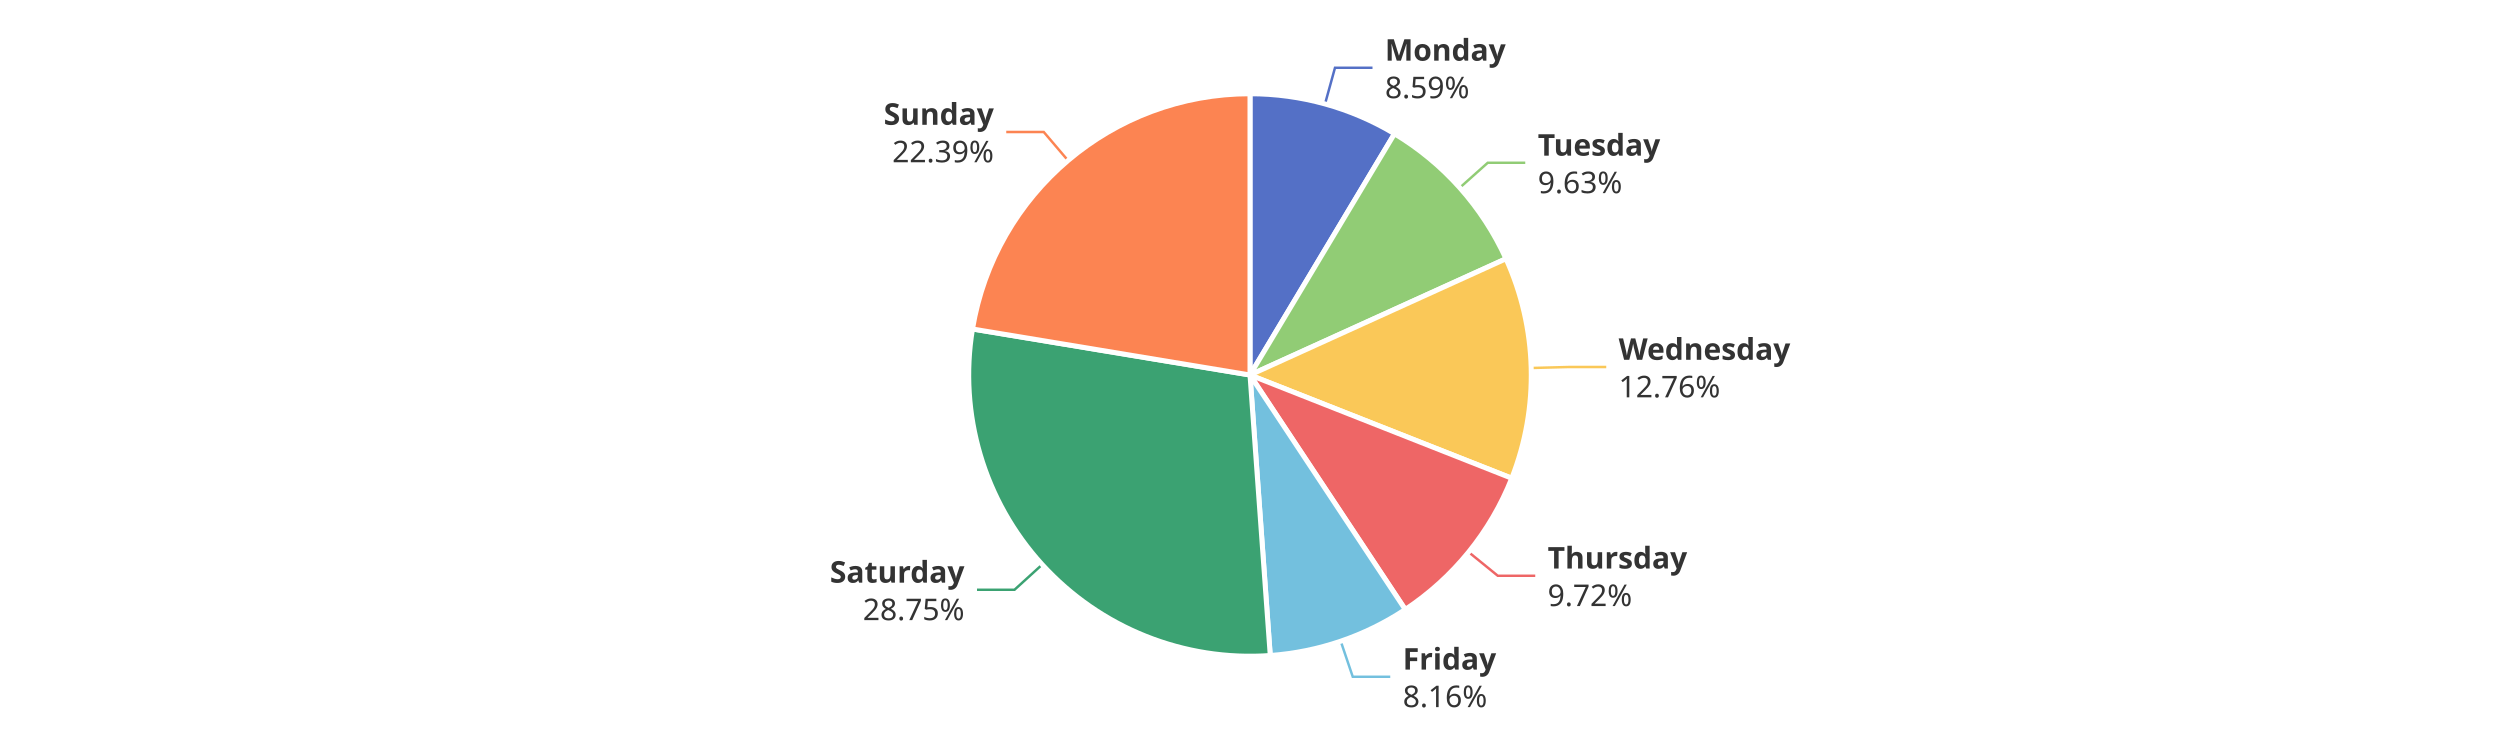
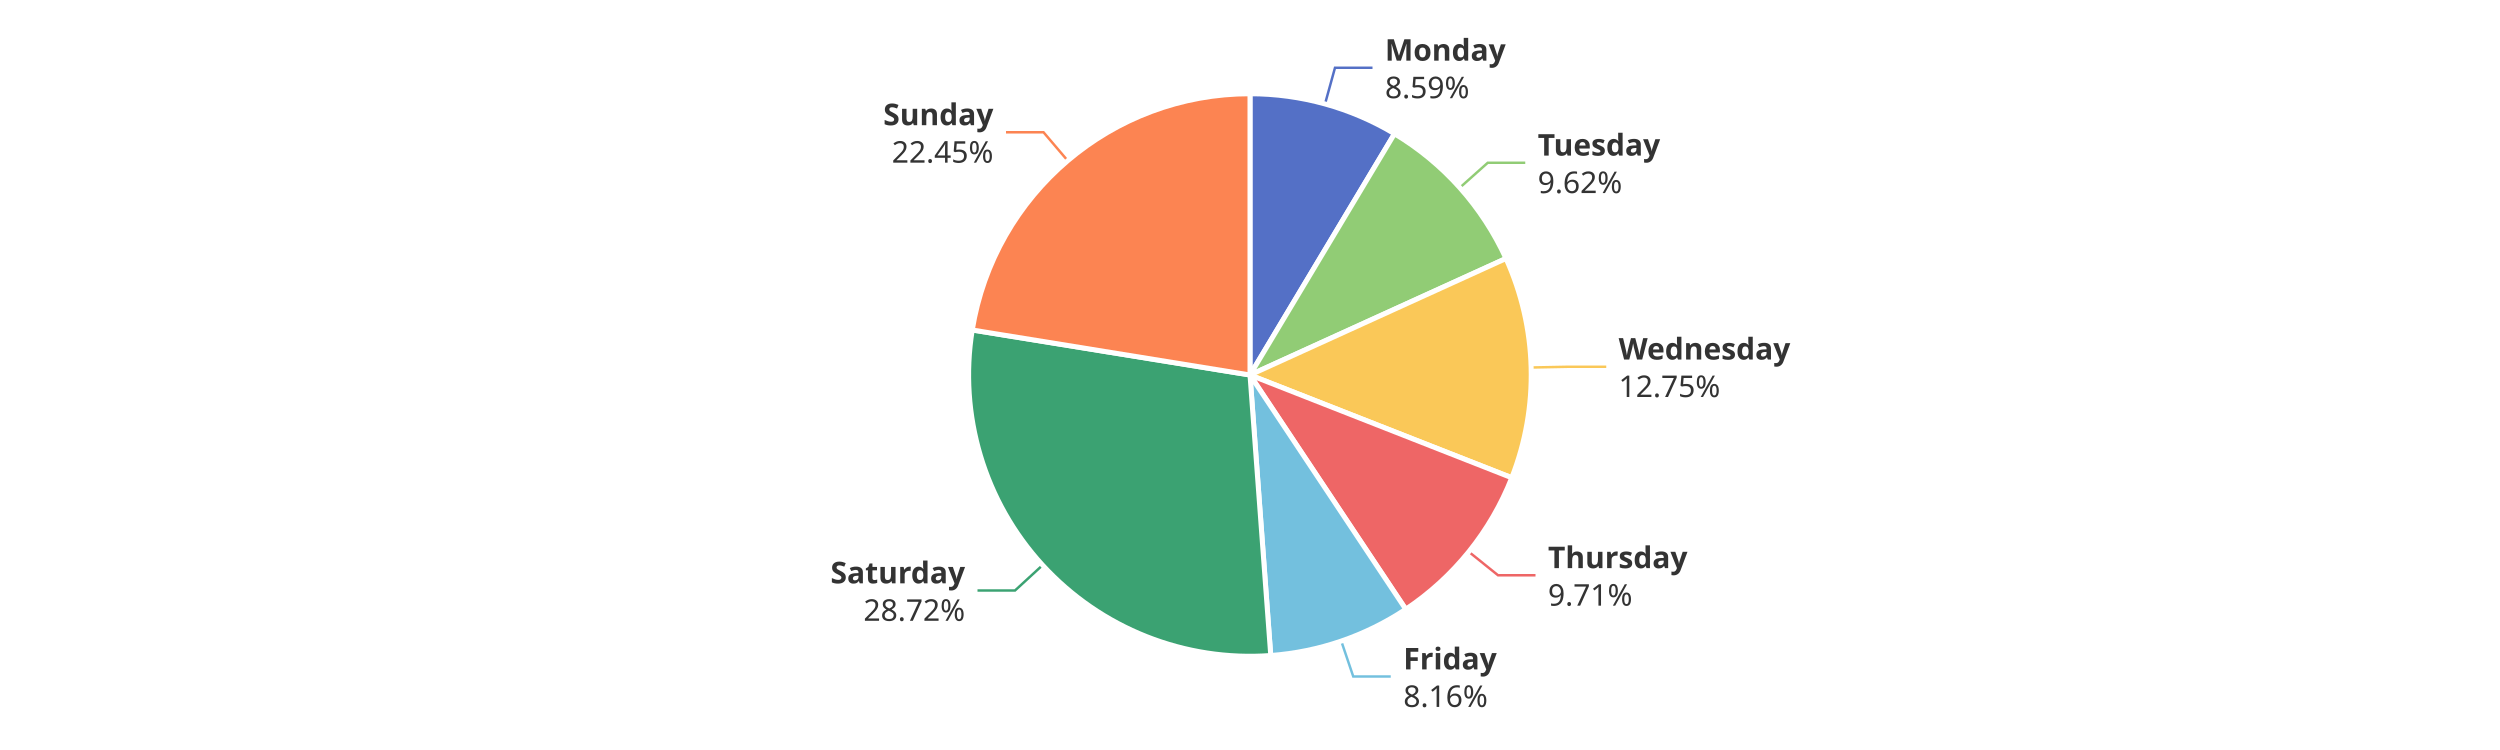
<svg xmlns="http://www.w3.org/2000/svg" width="1000" height="300" version="1.1" baseProfile="full" viewBox="0 0 1000 300">
  <rect width="1000" height="300" x="0" y="0" id="0" fill="#ffffff" />
  <polyline points="530 41.6 534 27.1 549 27.1" fill="none" stroke="#5470c6" />
  <polyline points="583.9 75.1 595.1 65.1 610.1 65.1" fill="none" stroke="#91cc75" />
-   <polyline points="612.5 147.2 627.5 146.8 642.5 146.8" fill="none" stroke="#fac858" />
-   <polyline points="587.4 220.8 599.1 230.3 614.1 230.3" fill="none" stroke="#ee6666" />
-   <polyline points="536.3 256.5 541.1 270.7 556.1 270.7" fill="none" stroke="#73c0de" />
-   <polyline points="416.9 225.8 405.8 235.9 390.8 235.9" fill="none" stroke="#3ba272" />
-   <polyline points="427.2 64.2 417.5 52.8 402.5 52.8" fill="none" stroke="#fc8452" />
+   <polyline points="612.5 147 627.5 146.7 642.5 146.7" fill="none" stroke="#fac858" />
+   <polyline points="587.5 220.7 599.2 230.1 614.2 230.1" fill="none" stroke="#ee6666" />
+   <polyline points="536.5 256.4 541.3 270.6 556.3 270.6" fill="none" stroke="#73c0de" />
+   <polyline points="417.1 226 406 236.2 391 236.2" fill="none" stroke="#3ba272" />
+   <polyline points="427.1 64.3 417.4 52.9 402.4 52.9" fill="none" stroke="#fc8452" />
  <path d="M500 37.5A112.5 112.5 0 0 1 557.8 53.5L500 150Z" fill="#5470c6" stroke="#fff" stroke-width="2" stroke-linejoin="round" />
-   <path d="M557.8 53.5A112.5 112.5 0 0 1 602.4 103.5L500 150Z" fill="#91cc75" stroke="#fff" stroke-width="2" stroke-linejoin="round" />
-   <path d="M602.4 103.5A112.5 112.5 0 0 1 604.7 191.3L500 150Z" fill="#fac858" stroke="#fff" stroke-width="2" stroke-linejoin="round" />
-   <path d="M604.7 191.3A112.5 112.5 0 0 1 562.1 243.8L500 150Z" fill="#ee6666" stroke="#fff" stroke-width="2" stroke-linejoin="round" />
-   <path d="M562.1 243.8A112.5 112.5 0 0 1 508.1 262.2L500 150Z" fill="#73c0de" stroke="#fff" stroke-width="2" stroke-linejoin="round" />
-   <path d="M508.1 262.2A112.5 112.5 0 0 1 389 131.6L500 150Z" fill="#3ba272" stroke="#fff" stroke-width="2" stroke-linejoin="round" />
-   <path d="M389 131.6A112.5 112.5 0 0 1 500 37.5L500 150Z" fill="#fc8452" stroke="#fff" stroke-width="2" stroke-linejoin="round" />
+   <path d="M557.8 53.5A112.5 112.5 0 0 1 602.4 103.4L500 150Z" fill="#91cc75" stroke="#fff" stroke-width="2" stroke-linejoin="round" />
+   <path d="M602.4 103.4A112.5 112.5 0 0 1 604.7 191.1L500 150Z" fill="#fac858" stroke="#fff" stroke-width="2" stroke-linejoin="round" />
+   <path d="M604.7 191.1A112.5 112.5 0 0 1 562.3 243.7L500 150Z" fill="#ee6666" stroke="#fff" stroke-width="2" stroke-linejoin="round" />
+   <path d="M562.3 243.7A112.5 112.5 0 0 1 508.3 262.2L500 150Z" fill="#73c0de" stroke="#fff" stroke-width="2" stroke-linejoin="round" />
+   <path d="M508.3 262.2A112.5 112.5 0 0 1 388.9 132L500 150Z" fill="#3ba272" stroke="#fff" stroke-width="2" stroke-linejoin="round" />
+   <path d="M388.9 132A112.5 112.5 0 0 1 500 37.5L500 150Z" fill="#fc8452" stroke="#fff" stroke-width="2" stroke-linejoin="round" />
  <path d="M0 -15l42.8 0l0 30l-42.8 0Z" transform="translate(553.9881 27.1136)" fill="none" />
  <text dominant-baseline="central" text-anchor="start" style="font-size:12px;font-family:sans-serif;font-weight:bold;" y="-7.5" transform="translate(553.9881 27.1136)" fill="#333" stroke="rgb(255,255,255)" stroke-width="2" paint-order="stroke" stroke-miterlimit="2">Monday</text>
  <text dominant-baseline="central" text-anchor="start" style="font-size:12px;font-family:sans-serif;" y="7.5" transform="translate(553.9881 27.1136)" fill="#333" stroke="rgb(255,255,255)" stroke-width="2" paint-order="stroke" stroke-miterlimit="2">8.59%</text>
-   <path d="M0 -15l46.2 0l0 30l-46.2 0Z" transform="translate(615.127 65.1054)" fill="none" />
-   <text dominant-baseline="central" text-anchor="start" style="font-size:12px;font-family:sans-serif;font-weight:bold;" y="-7.5" transform="translate(615.127 65.1054)" fill="#333" stroke="rgb(255,255,255)" stroke-width="2" paint-order="stroke" stroke-miterlimit="2">Tuesday</text>
-   <text dominant-baseline="central" text-anchor="start" style="font-size:12px;font-family:sans-serif;" y="7.5" transform="translate(615.127 65.1054)" fill="#333" stroke="rgb(255,255,255)" stroke-width="2" paint-order="stroke" stroke-miterlimit="2">9.63%</text>
-   <path d="M0 -15l63.6 0l0 30l-63.6 0Z" transform="translate(647.4592 146.7762)" fill="none" />
-   <text dominant-baseline="central" text-anchor="start" style="font-size:12px;font-family:sans-serif;font-weight:bold;" y="-7.5" transform="translate(647.4592 146.7762)" fill="#333" stroke="rgb(255,255,255)" stroke-width="2" paint-order="stroke" stroke-miterlimit="2">Wednesday</text>
-   <text dominant-baseline="central" text-anchor="start" style="font-size:12px;font-family:sans-serif;" y="7.5" transform="translate(647.4592 146.7762)" fill="#333" stroke="rgb(255,255,255)" stroke-width="2" paint-order="stroke" stroke-miterlimit="2">12.76%</text>
-   <path d="M0 -15l50.2 0l0 30l-50.2 0Z" transform="translate(619.0706 230.2575)" fill="none" />
-   <text dominant-baseline="central" text-anchor="start" style="font-size:12px;font-family:sans-serif;font-weight:bold;" y="-7.5" transform="translate(619.0706 230.2575)" fill="#333" stroke="rgb(255,255,255)" stroke-width="2" paint-order="stroke" stroke-miterlimit="2">Thursday</text>
-   <text dominant-baseline="central" text-anchor="start" style="font-size:12px;font-family:sans-serif;" y="7.5" transform="translate(619.0706 230.2575)" fill="#333" stroke="rgb(255,255,255)" stroke-width="2" paint-order="stroke" stroke-miterlimit="2">9.72%</text>
-   <path d="M0 -15l34.2 0l0 30l-34.2 0Z" transform="translate(561.106 270.692)" fill="none" />
-   <text dominant-baseline="central" text-anchor="start" style="font-size:12px;font-family:sans-serif;font-weight:bold;" y="-7.5" transform="translate(561.106 270.692)" fill="#333" stroke="rgb(255,255,255)" stroke-width="2" paint-order="stroke" stroke-miterlimit="2">Friday</text>
-   <text dominant-baseline="central" text-anchor="start" style="font-size:12px;font-family:sans-serif;" y="7.5" transform="translate(561.106 270.692)" fill="#333" stroke="rgb(255,255,255)" stroke-width="2" paint-order="stroke" stroke-miterlimit="2">8.16%</text>
-   <path d="M-48.2 -15l48.2 0l0 30l-48.2 0Z" transform="translate(385.7851 235.9058)" fill="none" />
-   <text dominant-baseline="central" text-anchor="end" style="font-size:12px;font-family:sans-serif;font-weight:bold;" y="-7.5" transform="translate(385.7851 235.9058)" fill="#333" stroke="rgb(255,255,255)" stroke-width="2" paint-order="stroke" stroke-miterlimit="2">Saturday</text>
-   <text dominant-baseline="central" text-anchor="end" style="font-size:12px;font-family:sans-serif;" y="7.5" transform="translate(385.7851 235.9058)" fill="#333" stroke="rgb(255,255,255)" stroke-width="2" paint-order="stroke" stroke-miterlimit="2">28.75%</text>
-   <path d="M-40.9 -15l40.9 0l0 30l-40.9 0Z" transform="translate(397.5377 52.7569)" fill="none" />
-   <text dominant-baseline="central" text-anchor="end" style="font-size:12px;font-family:sans-serif;font-weight:bold;" y="-7.5" transform="translate(397.5377 52.7569)" fill="#333" stroke="rgb(255,255,255)" stroke-width="2" paint-order="stroke" stroke-miterlimit="2">Sunday</text>
-   <text dominant-baseline="central" text-anchor="end" style="font-size:12px;font-family:sans-serif;" y="7.5" transform="translate(397.5377 52.7569)" fill="#333" stroke="rgb(255,255,255)" stroke-width="2" paint-order="stroke" stroke-miterlimit="2">22.39%</text>
+   <path d="M0 -15l46.2 0l0 30l-46.2 0Z" transform="translate(615.1003 65.0755)" fill="none" />
+   <text dominant-baseline="central" text-anchor="start" style="font-size:12px;font-family:sans-serif;font-weight:bold;" y="-7.5" transform="translate(615.1003 65.0755)" fill="#333" stroke="rgb(255,255,255)" stroke-width="2" paint-order="stroke" stroke-miterlimit="2">Tuesday</text>
+   <text dominant-baseline="central" text-anchor="start" style="font-size:12px;font-family:sans-serif;" y="7.5" transform="translate(615.1003 65.0755)" fill="#333" stroke="rgb(255,255,255)" stroke-width="2" paint-order="stroke" stroke-miterlimit="2">9.62%</text>
+   <path d="M0 -15l63.6 0l0 30l-63.6 0Z" transform="translate(647.4561 146.6561)" fill="none" />
+   <text dominant-baseline="central" text-anchor="start" style="font-size:12px;font-family:sans-serif;font-weight:bold;" y="-7.5" transform="translate(647.4561 146.6561)" fill="#333" stroke="rgb(255,255,255)" stroke-width="2" paint-order="stroke" stroke-miterlimit="2">Wednesday</text>
+   <text dominant-baseline="central" text-anchor="start" style="font-size:12px;font-family:sans-serif;" y="7.5" transform="translate(647.4561 146.6561)" fill="#333" stroke="rgb(255,255,255)" stroke-width="2" paint-order="stroke" stroke-miterlimit="2">12.75%</text>
+   <path d="M0 -15l50.2 0l0 30l-50.2 0Z" transform="translate(619.1965 230.1018)" fill="none" />
+   <text dominant-baseline="central" text-anchor="start" style="font-size:12px;font-family:sans-serif;font-weight:bold;" y="-7.5" transform="translate(619.1965 230.1018)" fill="#333" stroke="rgb(255,255,255)" stroke-width="2" paint-order="stroke" stroke-miterlimit="2">Thursday</text>
+   <text dominant-baseline="central" text-anchor="start" style="font-size:12px;font-family:sans-serif;" y="7.5" transform="translate(619.1965 230.1018)" fill="#333" stroke="rgb(255,255,255)" stroke-width="2" paint-order="stroke" stroke-miterlimit="2">9.71%</text>
+   <path d="M0 -15l34.2 0l0 30l-34.2 0Z" transform="translate(561.3334 270.6143)" fill="none" />
+   <text dominant-baseline="central" text-anchor="start" style="font-size:12px;font-family:sans-serif;font-weight:bold;" y="-7.5" transform="translate(561.3334 270.6143)" fill="#333" stroke="rgb(255,255,255)" stroke-width="2" paint-order="stroke" stroke-miterlimit="2">Friday</text>
+   <text dominant-baseline="central" text-anchor="start" style="font-size:12px;font-family:sans-serif;" y="7.5" transform="translate(561.3334 270.6143)" fill="#333" stroke="rgb(255,255,255)" stroke-width="2" paint-order="stroke" stroke-miterlimit="2">8.16%</text>
+   <path d="M-48.2 -15l48.2 0l0 30l-48.2 0Z" transform="translate(386.0283 236.1718)" fill="none" />
+   <text dominant-baseline="central" text-anchor="end" style="font-size:12px;font-family:sans-serif;font-weight:bold;" y="-7.5" transform="translate(386.0283 236.1718)" fill="#333" stroke="rgb(255,255,255)" stroke-width="2" paint-order="stroke" stroke-miterlimit="2">Saturday</text>
+   <text dominant-baseline="central" text-anchor="end" style="font-size:12px;font-family:sans-serif;" y="7.5" transform="translate(386.0283 236.1718)" fill="#333" stroke="rgb(255,255,255)" stroke-width="2" paint-order="stroke" stroke-miterlimit="2">28.72%</text>
+   <path d="M-40.9 -15l40.9 0l0 30l-40.9 0Z" transform="translate(397.3546 52.9125)" fill="none" />
+   <text dominant-baseline="central" text-anchor="end" style="font-size:12px;font-family:sans-serif;font-weight:bold;" y="-7.5" transform="translate(397.3546 52.9125)" fill="#333" stroke="rgb(255,255,255)" stroke-width="2" paint-order="stroke" stroke-miterlimit="2">Sunday</text>
+   <text dominant-baseline="central" text-anchor="end" style="font-size:12px;font-family:sans-serif;" y="7.5" transform="translate(397.3546 52.9125)" fill="#333" stroke="rgb(255,255,255)" stroke-width="2" paint-order="stroke" stroke-miterlimit="2">22.45%</text>
</svg>
